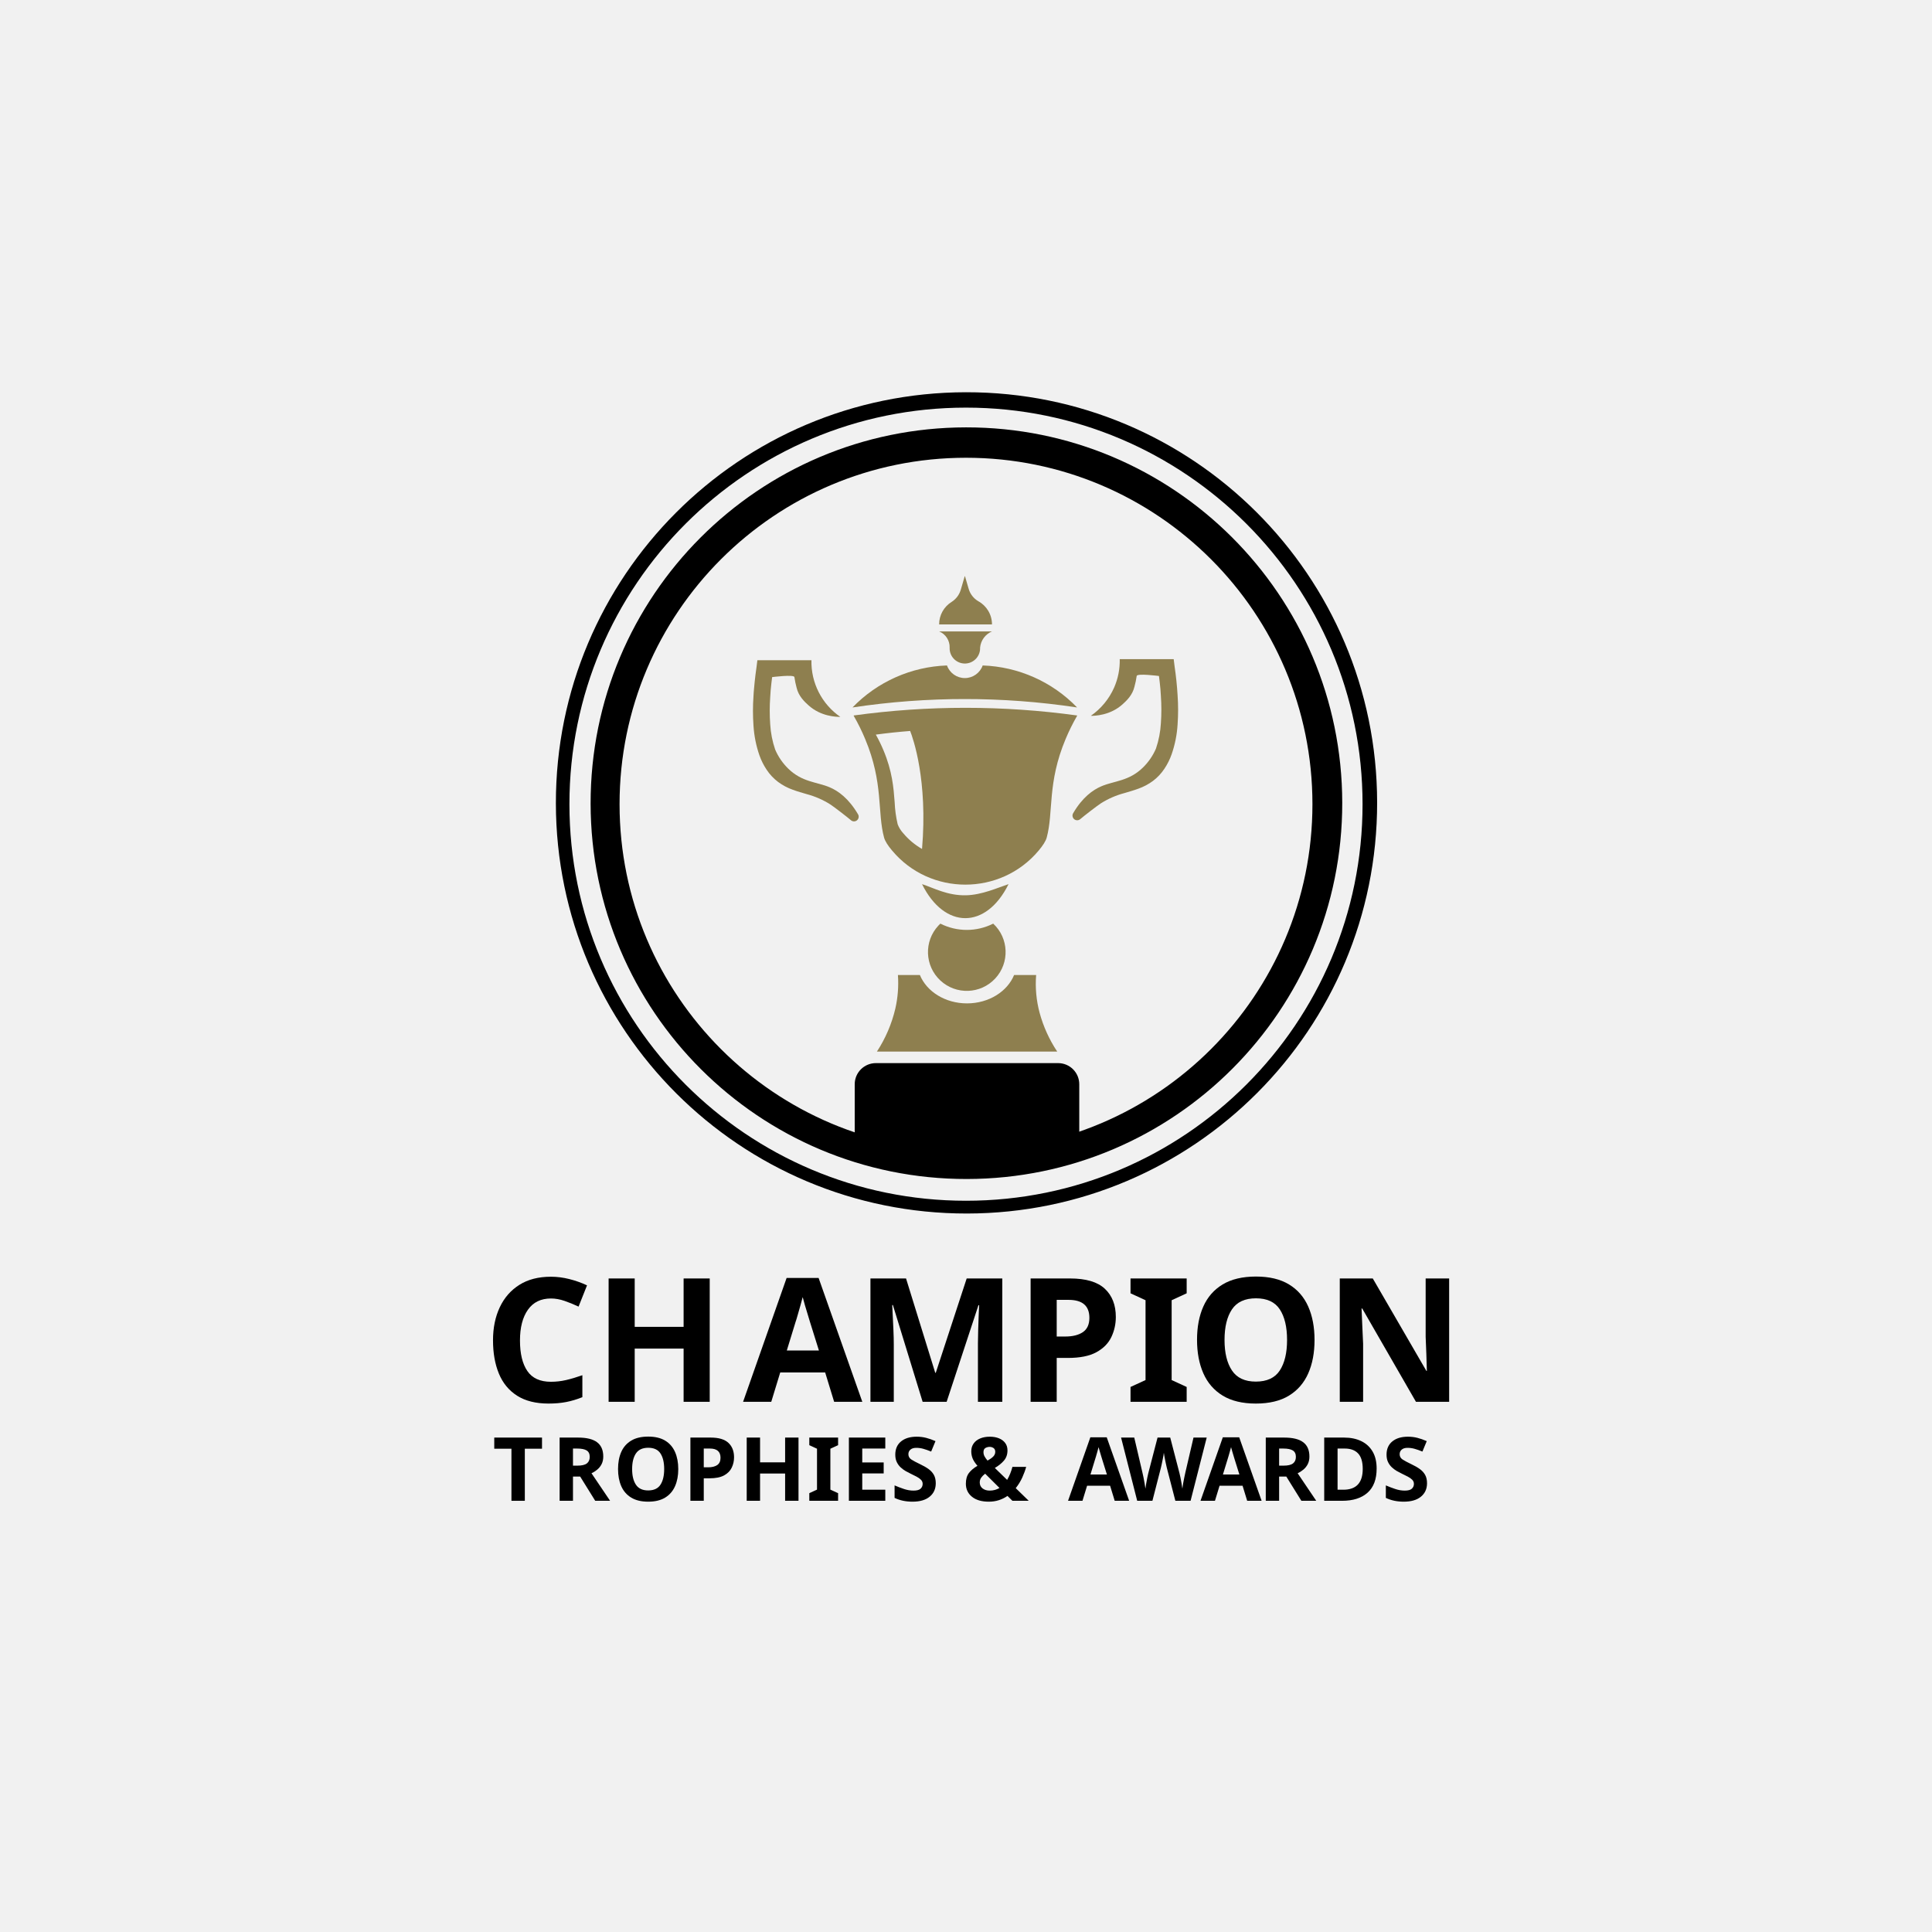
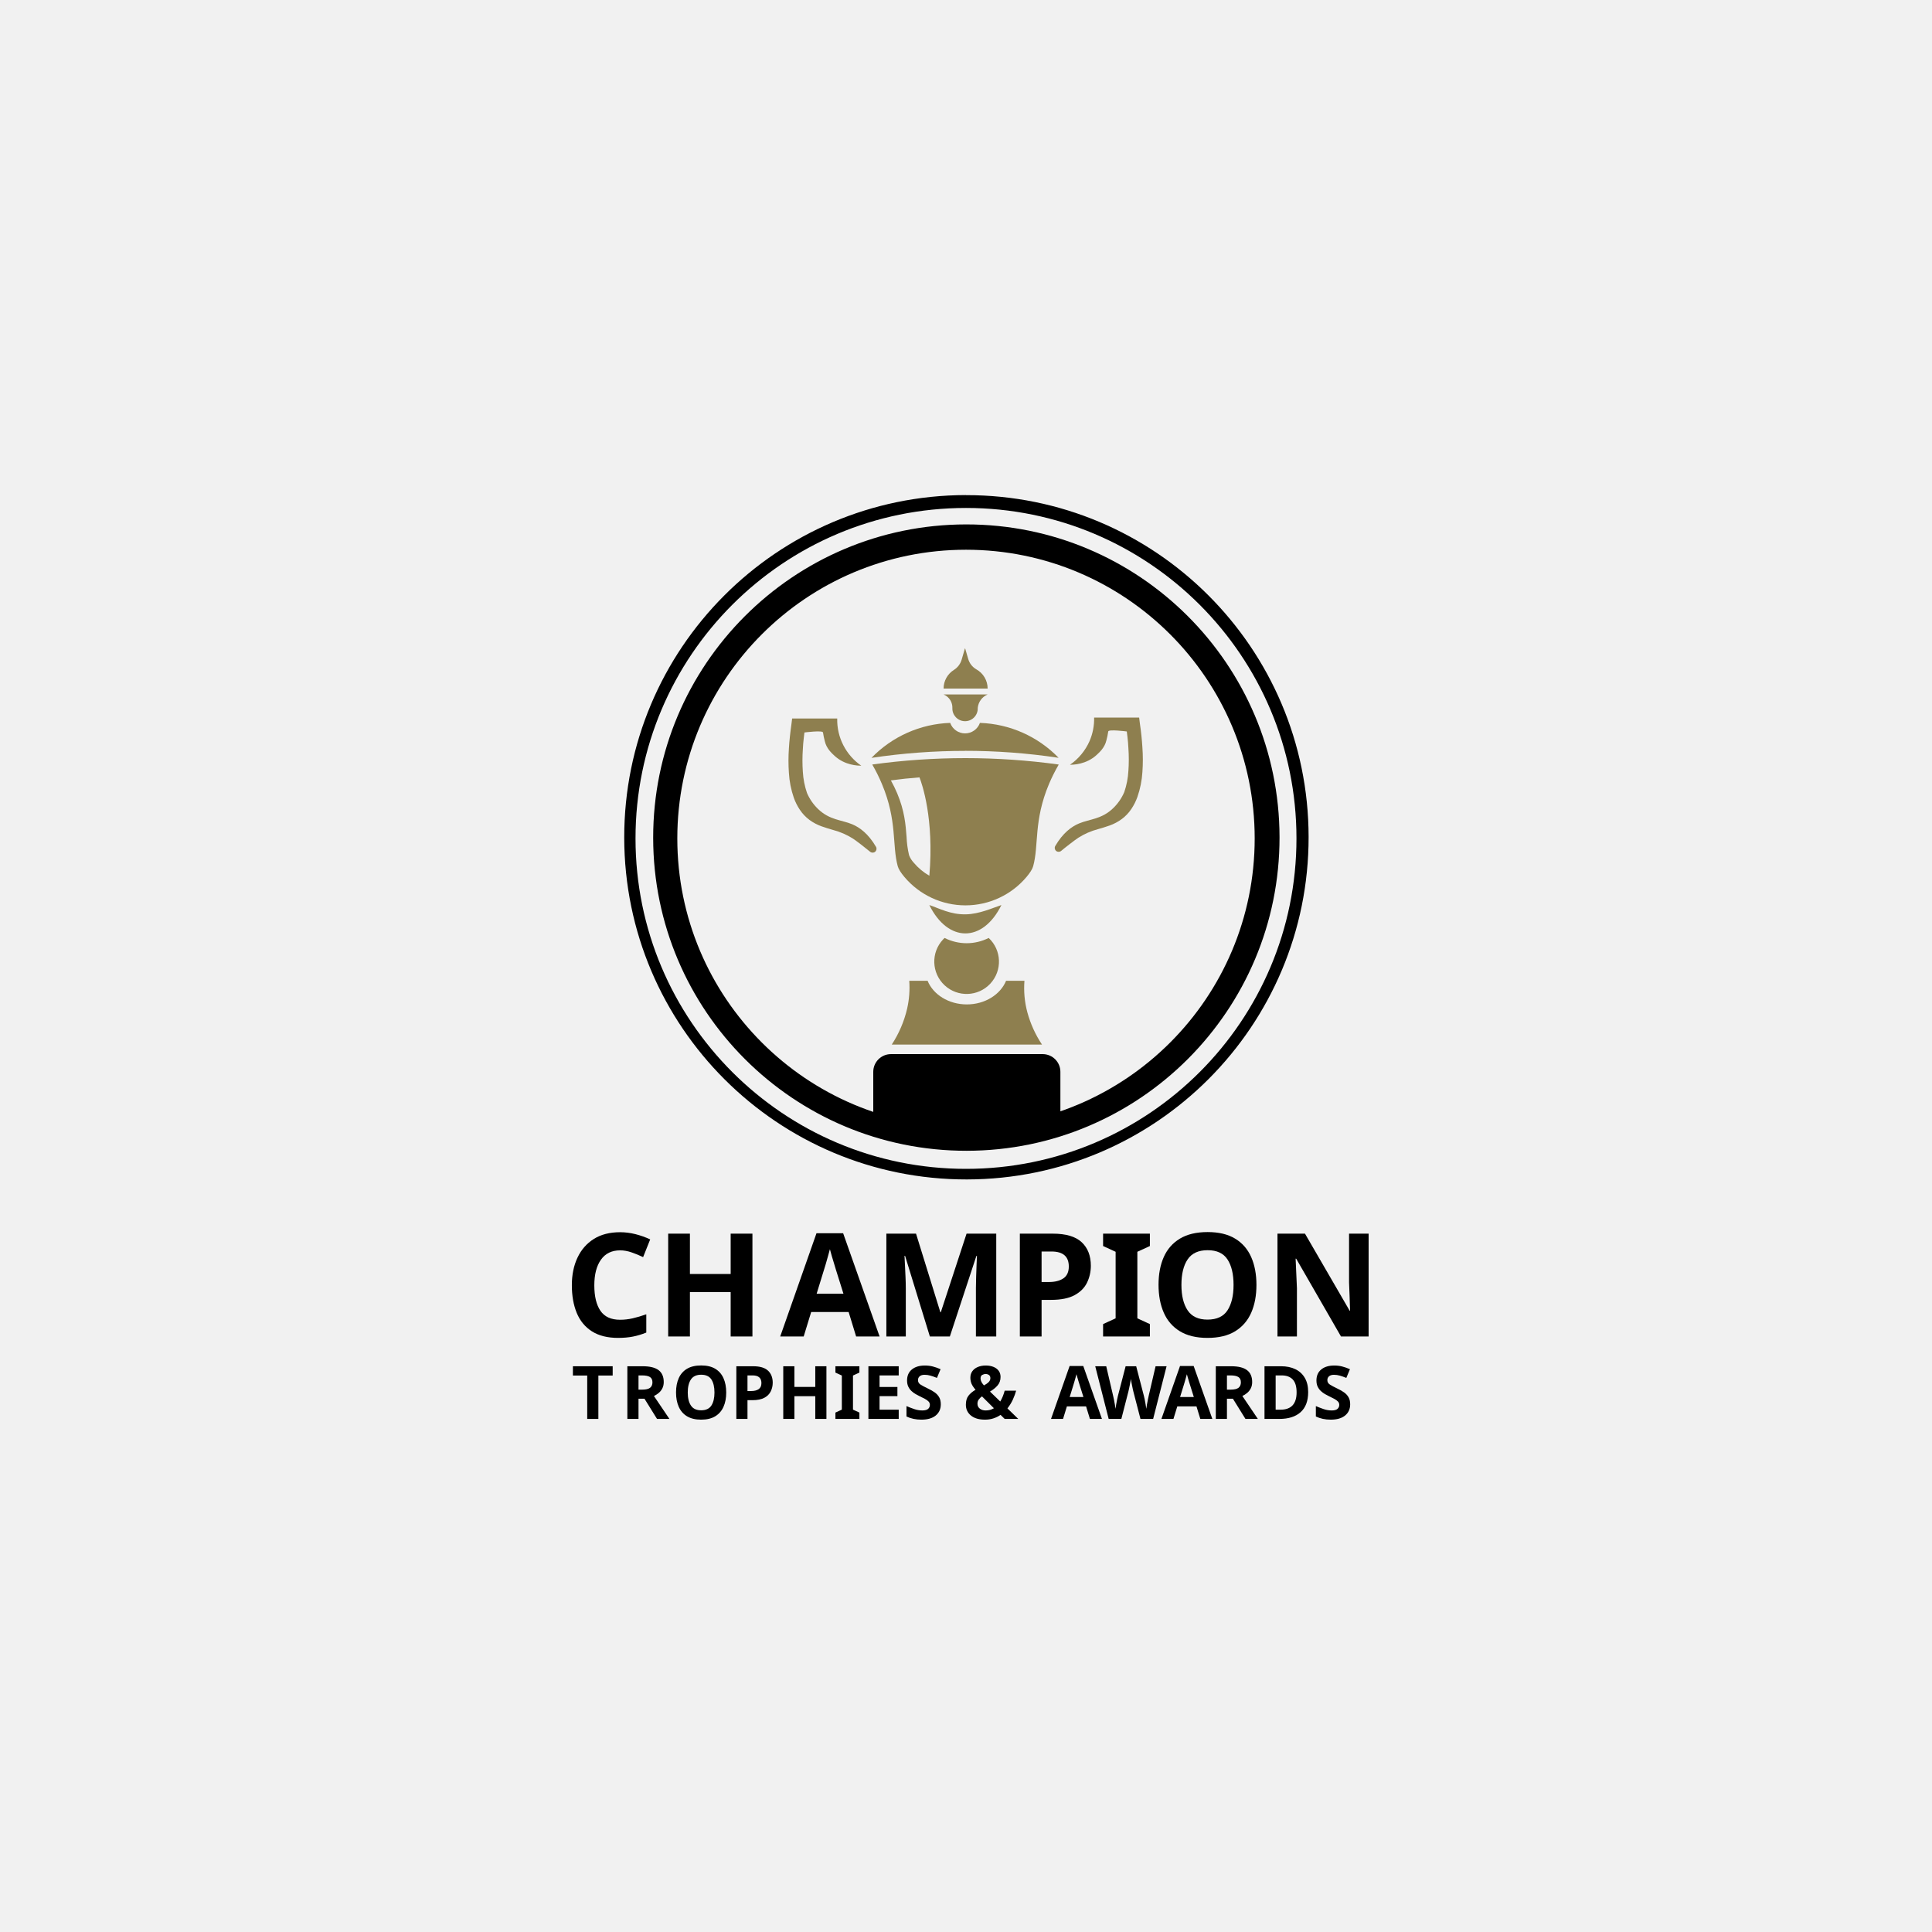
<svg xmlns="http://www.w3.org/2000/svg" id="Layer_1" data-name="Layer 1" viewBox="0 0 1200 1200">
  <defs>
-     <style>.cls-1{fill:#f1f1f1;}.cls-2{fill:#fff;}.cls-3{fill:#8e7f4f;}.cls-10,.cls-12,.cls-13,.cls-14,.cls-15,.cls-16,.cls-17,.cls-4,.cls-5,.cls-6,.cls-7,.cls-8{isolation:isolate;}.cls-5,.cls-6,.cls-7,.cls-8{font-size:107.33px;}.cls-10,.cls-12,.cls-13,.cls-14,.cls-15,.cls-16,.cls-17,.cls-5,.cls-6,.cls-7,.cls-8{font-family:PlayfairDisplay-Bold, Playfair Display;font-weight:700;}.cls-6{letter-spacing:-0.02em;}.cls-7{letter-spacing:-0.03em;}.cls-8{letter-spacing:-0.02em;}.cls-9{letter-spacing:-0.01em;}.cls-10,.cls-12,.cls-13,.cls-14,.cls-15,.cls-16,.cls-17{font-size:55px;}.cls-11{letter-spacing:-0.01em;}.cls-12{letter-spacing:-0.01em;}.cls-13{letter-spacing:-0.03em;}.cls-14{letter-spacing:-0.04em;}.cls-15{letter-spacing:-0.07em;}.cls-16{letter-spacing:-0.08em;}.cls-17{letter-spacing:-0.02em;}</style>
+     <style>.cls-1{fill:#f1f1f1;}.cls-2{fill:#fff;}.cls-3{fill:#8e7f4f;}.cls-10,.cls-12,.cls-13,.cls-14,.cls-15,.cls-16,.cls-17,.cls-4,.cls-5,.cls-6,.cls-7,.cls-8{isolation:isolate;}.cls-5,.cls-6,.cls-7,.cls-8{font-size:89.44px;}.cls-10,.cls-12,.cls-13,.cls-14,.cls-15,.cls-16,.cls-17,.cls-5,.cls-6,.cls-7,.cls-8{font-family:PlayfairDisplay-Bold, Playfair Display;font-weight:700;}.cls-6{letter-spacing:-0.02em;}.cls-7{letter-spacing:-0.03em;}.cls-8{letter-spacing:-0.02em;}.cls-9{letter-spacing:-0.01em;}.cls-10,.cls-12,.cls-13,.cls-14,.cls-15,.cls-16,.cls-17{font-size:45.83px;}.cls-11{letter-spacing:-0.01em;}.cls-12{letter-spacing:-0.01em;}.cls-13{letter-spacing:-0.03em;}.cls-14{letter-spacing:-0.04em;}.cls-15{letter-spacing:-0.07em;}.cls-16{letter-spacing:-0.08em;}.cls-17{letter-spacing:-0.02em;}</style>
  </defs>
  <rect class="cls-1" width="1200" height="1200" />
-   <path d="M599.3,409.42l.32.17.33-.17Z" />
-   <polygon class="cls-2" points="599.62 410 597.76 409.06 601.48 409.06 599.62 410" />
-   <path class="cls-3" d="M598.64,434.19A468.29,468.29,0,0,1,669,439.41a85.59,85.59,0,0,0-58.64-26.08,11.76,11.76,0,0,1-22.17,0,85.61,85.61,0,0,0-58.68,26.08,468.52,468.52,0,0,1,70.39-5.22" />
-   <path class="cls-3" d="M583.31,392.18a10.5,10.5,0,0,1,6.53,10.08,9.46,9.46,0,0,0,18.91.82c0-.27,0-.55,0-.82a12.12,12.12,0,0,1,7.39-10.08Z" />
-   <path class="cls-3" d="M607.7,373.46a13.12,13.12,0,0,1-6.09-7.86l-2.24-7.69h-.17l-2.39,8.2a13.47,13.47,0,0,1-5.72,7.73,16.4,16.4,0,0,0-7.78,14h32.83A16.4,16.4,0,0,0,607.7,373.46Z" />
-   <path class="cls-3" d="M626.43,549.15c-13.93,28.18-39.78,28.18-53.74,0,7.3,2.38,15.77,7.17,27.31,6.93C610,555.86,619.81,551.31,626.43,549.15Z" />
-   <path class="cls-3" d="M521.92,445.27c-2.5,0-12-.2-19.73-7.17-2.44-2.21-6.17-5.62-7.42-11a55.77,55.77,0,0,1-1.35-6.54c-.2-1.76-13.83,0-13.83,0s-.19,1.21-.49,4-.61,5.67-.71,8.49a117.61,117.61,0,0,0,0,16.79,59.13,59.13,0,0,0,3.09,15.75,36.76,36.76,0,0,0,8.1,11.81c8.66,8.48,17.69,8.22,25.63,11.55,5.53,2.33,11.95,7,17.77,16.89a2.91,2.91,0,0,1-4.41,3.65l-.1-.09c-2.11-1.82-10.57-8.37-12.77-9.77a52.54,52.54,0,0,0-14.63-6.38c-2.73-.82-5.64-1.6-8.68-2.73a34.83,34.83,0,0,1-9.07-4.82,30.45,30.45,0,0,1-7.15-7.61,39.87,39.87,0,0,1-4.48-8.95A69.53,69.53,0,0,1,468,450.67a129.11,129.11,0,0,1,0-18.24c.12-3,.5-6,.75-9s.74-5.92,1.11-8.88l.56-4.48H504a41.57,41.57,0,0,0,18,35.24Z" />
-   <path class="cls-3" d="M677.52,444.62c2.49,0,12-.2,19.73-7.17,2.43-2.21,6.16-5.62,7.4-11a54.5,54.5,0,0,0,1.37-6.58c.19-1.8,13.83,0,13.83,0s.18,1.21.49,4,.6,5.66.71,8.49a120.62,120.62,0,0,1,0,16.79A59.28,59.28,0,0,1,718,464.93a36.82,36.82,0,0,1-8.1,11.8c-8.66,8.48-17.69,8.22-25.63,11.56-5.53,2.32-12,7-17.76,16.88a2.91,2.91,0,0,0,4.4,3.65l.11-.09c2.1-1.82,10.57-8.37,12.77-9.77a52.22,52.22,0,0,1,14.63-6.37c2.72-.82,5.63-1.61,8.68-2.74a35,35,0,0,0,9-4.78,30.62,30.62,0,0,0,7.15-7.61,39.84,39.84,0,0,0,4.47-8.95,69.15,69.15,0,0,0,3.7-18.5,129,129,0,0,0,0-18.23c-.12-3-.49-6-.74-9s-.75-5.93-1.12-8.89l-.56-4.47H695.49A41.53,41.53,0,0,1,692,427.07,42.13,42.13,0,0,1,677.52,444.62Z" />
-   <path class="cls-3" d="M616.9,573.68a24.11,24.11,0,1,1-34.07,1.25c.4-.43.82-.85,1.25-1.25A36.41,36.41,0,0,0,616.9,573.68Z" />
-   <path class="cls-3" d="M645.72,629.06a69.52,69.52,0,0,1-2.16-23.46H629.87c-4.18,10.23-15.68,17.62-29.25,17.62s-25.07-7.37-29.26-17.62H557.72a71.28,71.28,0,0,1-1.61,20.85,83.64,83.64,0,0,1-11.45,26.71h112A82.41,82.41,0,0,1,645.72,629.06Z" />
-   <path class="cls-3" d="M669,444.39a508.39,508.39,0,0,0-138.74,0v.23A122,122,0,0,1,537.36,459c11.51,27.39,7.44,45.46,11.76,61.26.6,2.2,2.41,5,5,8.06,23.59,28.19,67.38,28.19,91,0,2.59-3.09,4.41-5.86,5-8.06,4.33-15.8.24-33.87,11.76-61.26A125.14,125.14,0,0,1,669,444.62ZM572.69,527.3a43.11,43.11,0,0,1-11.61-9.69,17.32,17.32,0,0,1-3.52-5.63,72.86,72.86,0,0,1-1.87-13.73c-.68-9-1.44-19.16-7-32.35a94,94,0,0,0-4.7-9.62c7-.95,14.22-1.71,21.32-2.26C567.15,458.65,576.33,484.61,572.69,527.3Z" />
-   <path d="M530.88,673.45v31.61a197.51,197.51,0,0,0,139.47,0V673.45a13.13,13.13,0,0,0-13.09-13.13H544A13.13,13.13,0,0,0,530.88,673.45Z" />
-   <path d="M600,253.18c136,0,246.31,110.28,246.31,246.31S736,745.81,600,745.81,353.68,635.53,353.68,499.49,464,253.18,600,253.18m0-9.55C459.14,243.8,345.1,358.13,345.27,499s114.5,254.91,255.36,254.74,254.9-114.5,254.73-255.36A255.05,255.05,0,0,0,600,243.63Z" />
-   <path d="M600,284.32c118.84,0,215.18,96.33,215.18,215.17S718.84,714.67,600,714.67,384.82,618.33,384.82,499.49,481.16,284.32,600,284.32m0-18.87c-128.92.14-233.31,104.77-233.16,233.69S471.61,732.45,600.53,732.3,833.84,627.53,833.69,498.61A233.42,233.42,0,0,0,600,265.45Z" />
+   <path d="M599.41,445.7l.27.14.28-.14Z" />
+   <polygon class="cls-2" points="599.68 446.18 598.13 445.4 601.23 445.4 599.68 446.18" />
+   <path class="cls-3" d="M598.87,466.34a391.61,391.61,0,0,1,58.65,4.35A71.33,71.33,0,0,0,608.65,449a9.8,9.8,0,0,1-18.47,0,71.34,71.34,0,0,0-48.9,21.73,391.61,391.61,0,0,1,58.65-4.35" />
+   <path class="cls-3" d="M586.09,431.33a9.05,9.05,0,0,1,4.26,3.71,9,9,0,0,1,1.19,4.69,7.88,7.88,0,1,0,15.75.68c0-.22,0-.45,0-.68a10.12,10.12,0,0,1,6.16-8.4Z" />
+   <path class="cls-3" d="M606.41,415.73a10.93,10.93,0,0,1-5.07-6.55l-1.86-6.41h-.15l-2,6.84a11.22,11.22,0,0,1-4.77,6.44,13.67,13.67,0,0,0-6.48,11.63h27.36A13.66,13.66,0,0,0,606.41,415.73Z" />
+   <path class="cls-3" d="M622,562.14c-11.6,23.49-33.15,23.49-44.78,0,6.08,2,13.14,6,22.76,5.77C608.33,567.73,616.51,563.94,622,562.14Z" />
+   <path class="cls-3" d="M534.93,475.58c-2.08,0-10-.17-16.44-6-2-1.84-5.14-4.68-6.18-9.18a48.35,48.35,0,0,1-1.13-5.45c-.16-1.47-11.53,0-11.53,0s-.15,1-.4,3.36-.51,4.72-.59,7.08a99,99,0,0,0,0,14,49.46,49.46,0,0,0,2.57,13.13,30.54,30.54,0,0,0,6.75,9.83c7.22,7.07,14.75,6.85,21.36,9.63,4.61,1.94,10,5.82,14.81,14.08a2.42,2.42,0,0,1-3.67,3l-.09-.07c-1.76-1.52-8.8-7-10.64-8.14a43.83,43.83,0,0,0-12.19-5.31c-2.28-.69-4.7-1.34-7.23-2.28a29.18,29.18,0,0,1-7.56-4,25.35,25.35,0,0,1-6-6.35,33.09,33.09,0,0,1-3.73-7.45A57.68,57.68,0,0,1,490,480.07a107,107,0,0,1,0-15.19c.1-2.52.41-5,.63-7.48s.61-4.94.92-7.4l.46-3.73h28a34.63,34.63,0,0,0,15,29.36Z" />
+   <path class="cls-3" d="M664.6,475c2.07,0,10-.16,16.44-6,2-1.84,5.14-4.68,6.17-9.18a46.92,46.92,0,0,0,1.14-5.49c.16-1.5,11.52,0,11.52,0s.16,1,.42,3.37.49,4.72.58,7.08a99,99,0,0,1,0,14A48.92,48.92,0,0,1,698.3,492a30.69,30.69,0,0,1-6.75,9.84c-7.22,7.07-14.74,6.85-21.36,9.63-4.61,1.94-10,5.82-14.8,14.07a2.42,2.42,0,0,0,3.67,3l.09-.07c1.75-1.52,8.81-7,10.64-8.14A43.49,43.49,0,0,1,682,515c2.26-.68,4.69-1.33,7.23-2.27a29.57,29.57,0,0,0,7.53-4,25.5,25.5,0,0,0,6-6.34,33.58,33.58,0,0,0,3.73-7.46,57.92,57.92,0,0,0,3.08-15.41,107.1,107.1,0,0,0,0-15.2c-.1-2.52-.41-5-.62-7.47s-.63-4.94-.94-7.41l-.46-3.73H679.58a34.74,34.74,0,0,1-2.88,14.68A35.12,35.12,0,0,1,664.6,475Z" />
+   <path class="cls-3" d="M614.09,582.58a20.09,20.09,0,1,1-28.4,1c.34-.36.68-.71,1-1A30.35,30.35,0,0,0,614.09,582.58Z" />
+   <path class="cls-3" d="M638.1,628.73a58.06,58.06,0,0,1-1.8-19.55H624.89c-3.49,8.52-13.07,14.68-24.38,14.68s-20.89-6.13-24.37-14.68H564.76a59,59,0,0,1-1.34,17.38,69.32,69.32,0,0,1-9.54,22.25h93.33A68.51,68.51,0,0,1,638.1,628.73Z" />
+   <path class="cls-3" d="M657.47,474.84a424,424,0,0,0-115.62,0V475a103.07,103.07,0,0,1,5.95,12c9.6,22.83,6.2,37.89,9.8,51,.5,1.84,2,4.15,4.16,6.72a49.59,49.59,0,0,0,75.81,0c2.16-2.57,3.67-4.88,4.16-6.72,3.61-13.16.21-28.22,9.8-51a105.52,105.52,0,0,1,6-12Zm-80.23,69.09a35.91,35.91,0,0,1-9.67-8.07,14.43,14.43,0,0,1-2.94-4.69,60.12,60.12,0,0,1-1.55-11.45c-.57-7.48-1.21-16-5.83-27a81.19,81.19,0,0,0-3.91-8c5.87-.8,11.84-1.43,17.76-1.88C572.63,486.72,580.28,508.36,577.24,543.93Z" />
+   <path d="M542.4,665.73v26.33a164.54,164.54,0,0,0,116.23,0V665.73a11,11,0,0,0-10.92-11H553.34A11,11,0,0,0,542.4,665.73Z" />
+   <path d="M600,315.5c113.37,0,205.26,91.9,205.26,205.26S713.37,726,600,726,394.73,634.12,394.73,520.76,486.63,315.5,600,315.5m0-8c-117.38.14-212.42,95.42-212.28,212.8s95.42,212.42,212.8,212.27S812.94,637.2,812.8,519.81A212.52,212.52,0,0,0,600,307.54Z" />
+   <path d="M600,341.45A179.31,179.31,0,1,1,420.69,520.76,179.31,179.31,0,0,1,600,341.45m0-15.73c-107.43.12-194.42,87.31-194.3,194.75S493,714.89,600.44,714.77,794.87,627.45,794.74,520A194.54,194.54,0,0,0,600,325.72Z" />
  <g class="cls-4">
-     <text class="cls-5" transform="translate(300 870.7)">CH</text>
-     <text class="cls-6" transform="translate(461.54 870.7)">A</text>
-     <text class="cls-5" transform="translate(530.99 870.7)">M</text>
-     <text class="cls-7" transform="translate(630.48 870.7)">P</text>
-     <text class="cls-8" transform="translate(698.75 870.7)">I<tspan class="cls-9" x="38.53" y="0">O</tspan>
+     <text class="cls-5" transform="translate(350 830.1)">CH</text>
+     <text class="cls-6" transform="translate(484.61 830.1)">A</text>
+     <text class="cls-5" transform="translate(542.49 830.1)">M</text>
+     <text class="cls-7" transform="translate(625.4 830.1)">P</text>
+     <text class="cls-8" transform="translate(682.29 830.1)">I<tspan class="cls-9" x="32.11" y="0">O</tspan>
    </text>
-     <text class="cls-5" transform="translate(822.5 870.7)">N</text>
-     <text class="cls-10" transform="translate(305.9 932.17)">T<tspan class="cls-11" x="36.74" y="0">R</tspan>
+     <text class="cls-5" transform="translate(785.42 830.1)">N</text>
+     <text class="cls-10" transform="translate(354.92 881.32)">T<tspan class="cls-11" x="30.62" y="0">R</tspan>
    </text>
-     <text class="cls-12" transform="translate(380.69 932.17)">O</text>
-     <text class="cls-13" transform="translate(423.87 932.17)">P</text>
-     <text class="cls-10" transform="translate(458.84 932.17)">HIES &amp;</text>
-     <text class="cls-14" transform="translate(652.71 932.17)"> </text>
-     <text class="cls-15" transform="translate(663.38 932.17)">A</text>
-     <text class="cls-16" transform="translate(696.32 932.17)">W</text>
-     <text class="cls-17" transform="translate(745.66 932.17)">A</text>
-     <text class="cls-10" transform="translate(781.24 932.17)">RDS</text>
+     <text class="cls-12" transform="translate(417.24 881.32)">O</text>
+     <text class="cls-13" transform="translate(453.23 881.32)">P</text>
+     <text class="cls-10" transform="translate(482.37 881.32)">HIES &amp;</text>
+     <text class="cls-14" transform="translate(643.92 881.32)"> </text>
+     <text class="cls-15" transform="translate(652.81 881.32)">A</text>
+     <text class="cls-16" transform="translate(680.27 881.32)">W</text>
+     <text class="cls-17" transform="translate(721.38 881.32)">A</text>
+     <text class="cls-10" transform="translate(751.03 881.32)">RDS</text>
  </g>
</svg>
